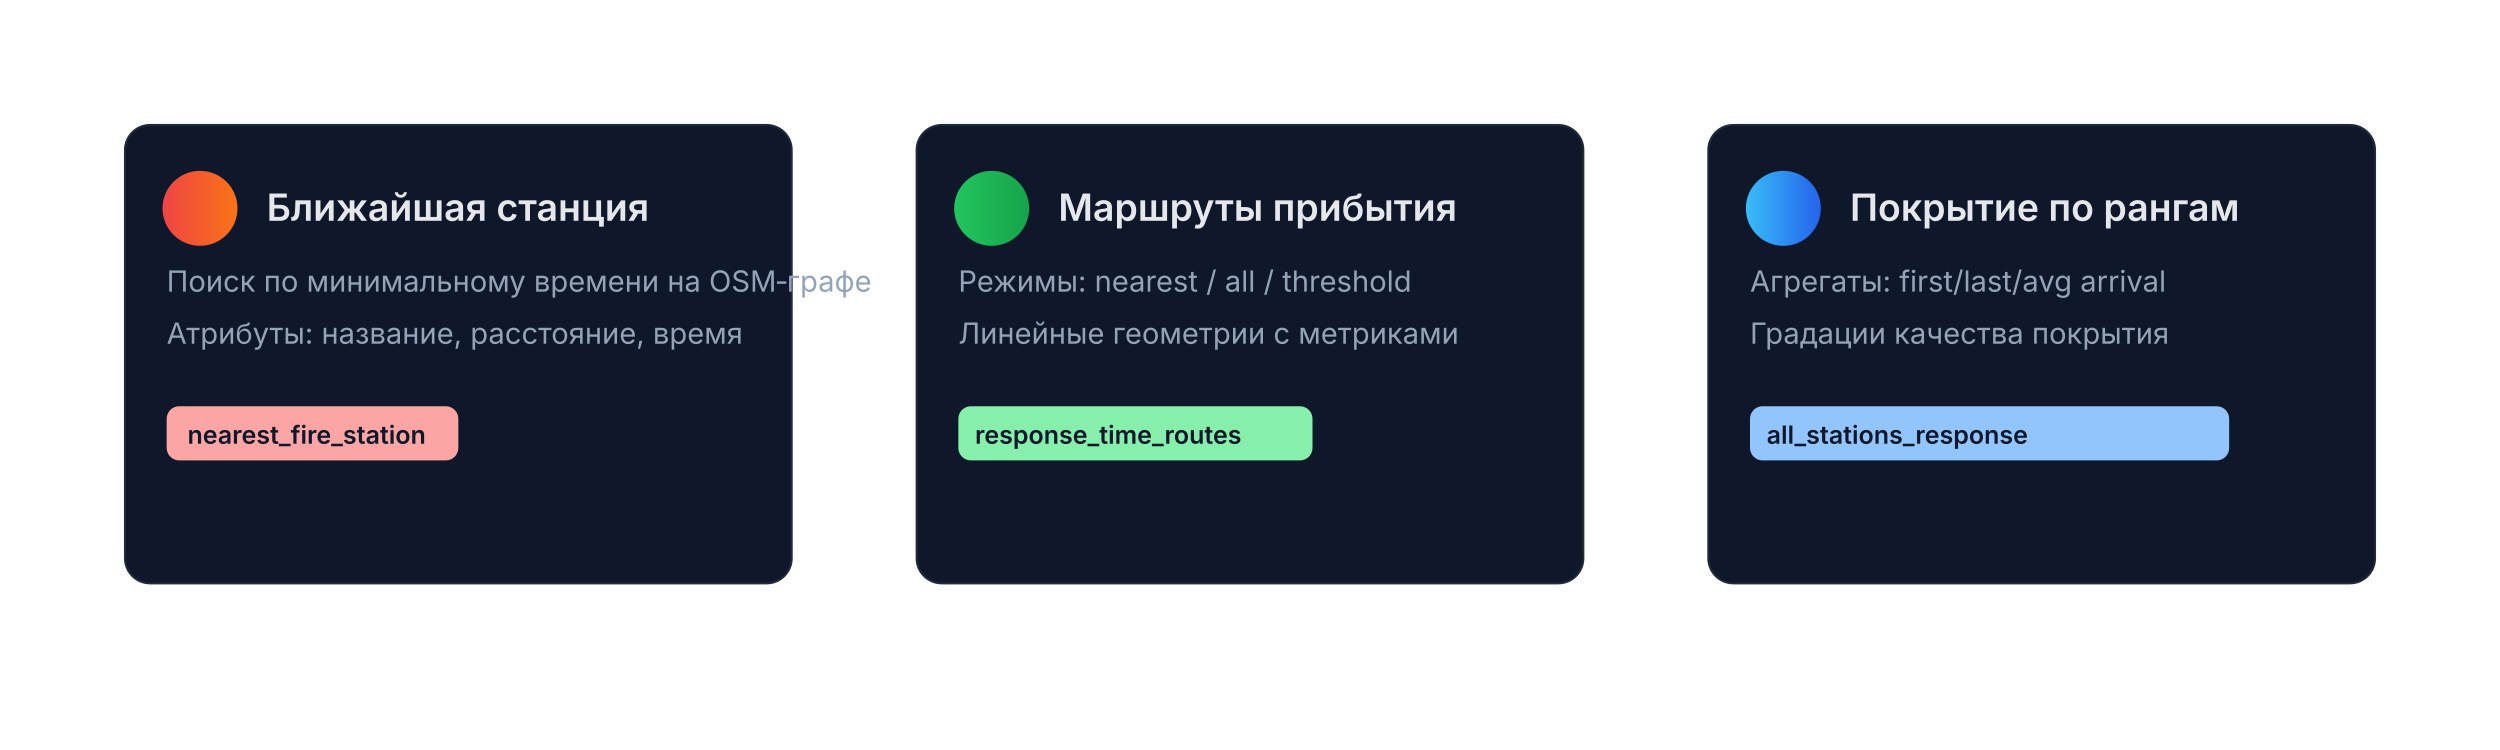
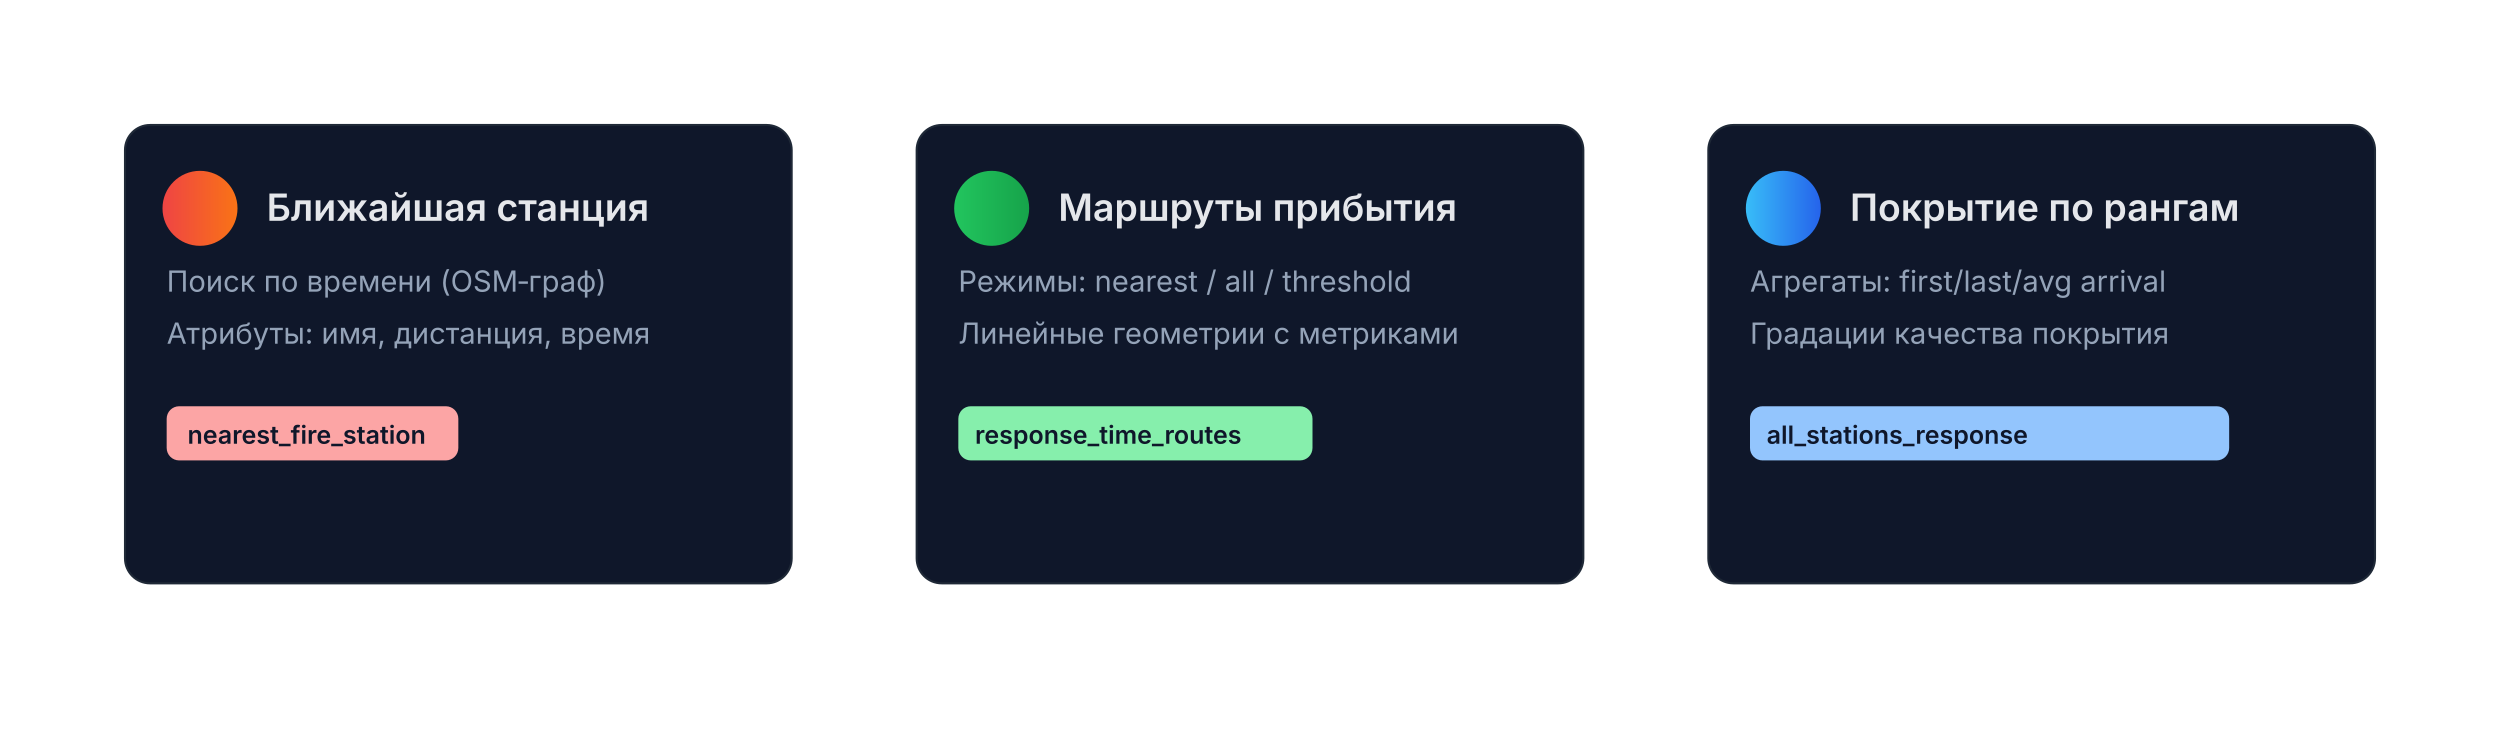
<svg xmlns="http://www.w3.org/2000/svg" width="1200" height="360" viewBox="0 0 1200 360" role="img" aria-labelledby="title desc">
  <defs>
    <style>
      .card{fill:#0f172a;stroke:#1f2937;stroke-width:1}
      .h{font:600 18px Inter,Segoe UI,Arial;fill:#e5e7eb}
      .t{font:400 14px Inter,Segoe UI,Arial;fill:#94a3b8}
      .tag{font:600 12px Inter,Segoe UI,Arial;fill:#0f172a}
    </style>
    <linearGradient id="c1" x1="0" x2="1">
      <stop offset="0" stop-color="#ef4444" />
      <stop offset="1" stop-color="#f97316" />
    </linearGradient>
    <linearGradient id="c2" x1="0" x2="1">
      <stop offset="0" stop-color="#22c55e" />
      <stop offset="1" stop-color="#16a34a" />
    </linearGradient>
    <linearGradient id="c3" x1="0" x2="1">
      <stop offset="0" stop-color="#38bdf8" />
      <stop offset="1" stop-color="#2563eb" />
    </linearGradient>
  </defs>
  <rect class="card" x="60" y="60" width="320" height="220" rx="12" />
  <circle cx="96" cy="100" r="18" fill="url(#c1)" />
  <text x="128" y="106" class="h">Ближайшая станция</text>
-   <text x="80" y="140" class="t">Поиск по минимальному времени на OSM‑графе</text>
-   <text x="80" y="165" class="t">Атрибуты: название, расстояние, время</text>
+   <text x="80" y="140" class="t">Поиск по времени (OSM‑граф)</text>
+   <text x="80" y="165" class="t">Атрибуты: имя, дистанция, время</text>
  <rect x="80" y="195" width="140" height="26" rx="6" fill="#fca5a5" />
  <text x="90" y="213" class="tag">nearest_fire_station</text>
  <rect class="card" x="440" y="60" width="320" height="220" rx="12" />
  <circle cx="476" cy="100" r="18" fill="url(#c2)" />
  <text x="508" y="106" class="h">Маршруты прибытия</text>
  <text x="460" y="140" class="t">Режимы: nearest / all / threshold</text>
-   <text x="460" y="165" class="t">Линейные геометрии c метриками</text>
+   <text x="460" y="165" class="t">Линейные геометрии с метриками</text>
  <rect x="460" y="195" width="170" height="26" rx="6" fill="#86efac" />
  <text x="468" y="213" class="tag">response_time_routes</text>
  <rect class="card" x="820" y="60" width="320" height="220" rx="12" />
  <circle cx="856" cy="100" r="18" fill="url(#c3)" />
  <text x="888" y="106" class="h">Покрытие по рангам</text>
  <text x="840" y="140" class="t">Агрегаты: first/last/avg arrival</text>
  <text x="840" y="165" class="t">Градации качества покрытия</text>
  <rect x="840" y="195" width="230" height="26" rx="6" fill="#93c5fd" />
  <text x="848" y="213" class="tag">all_stations_response</text>
</svg>
